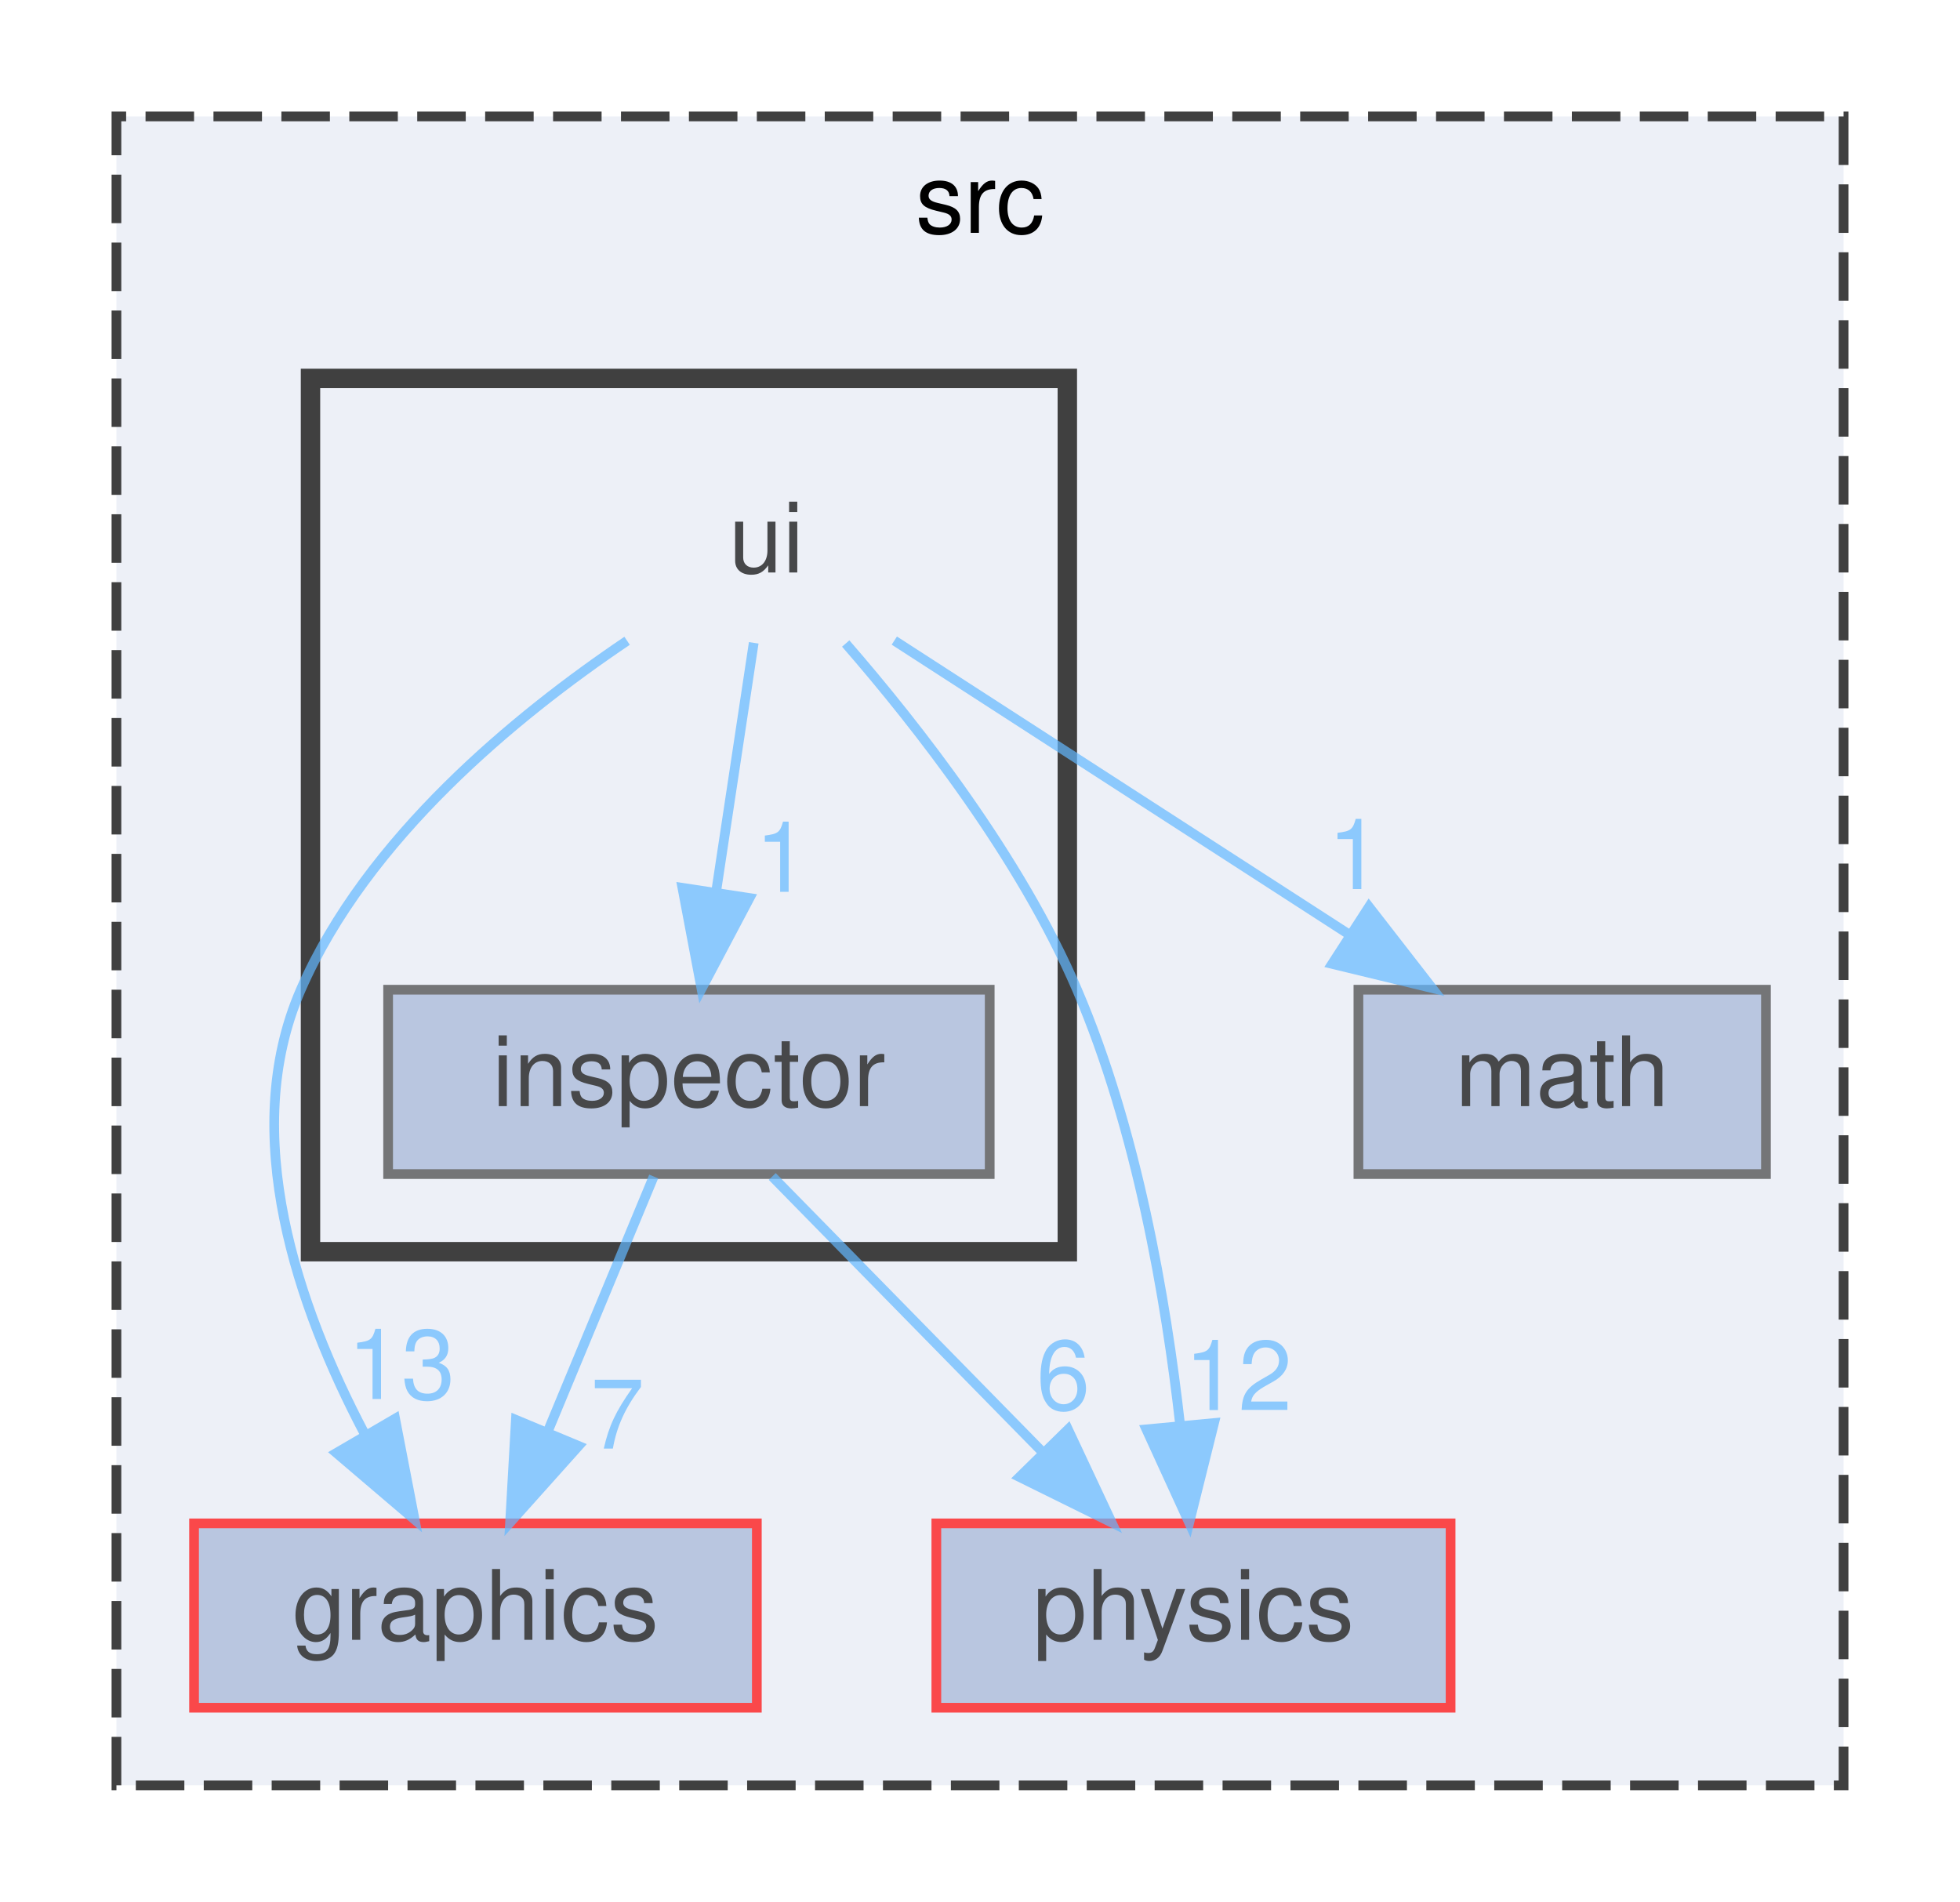
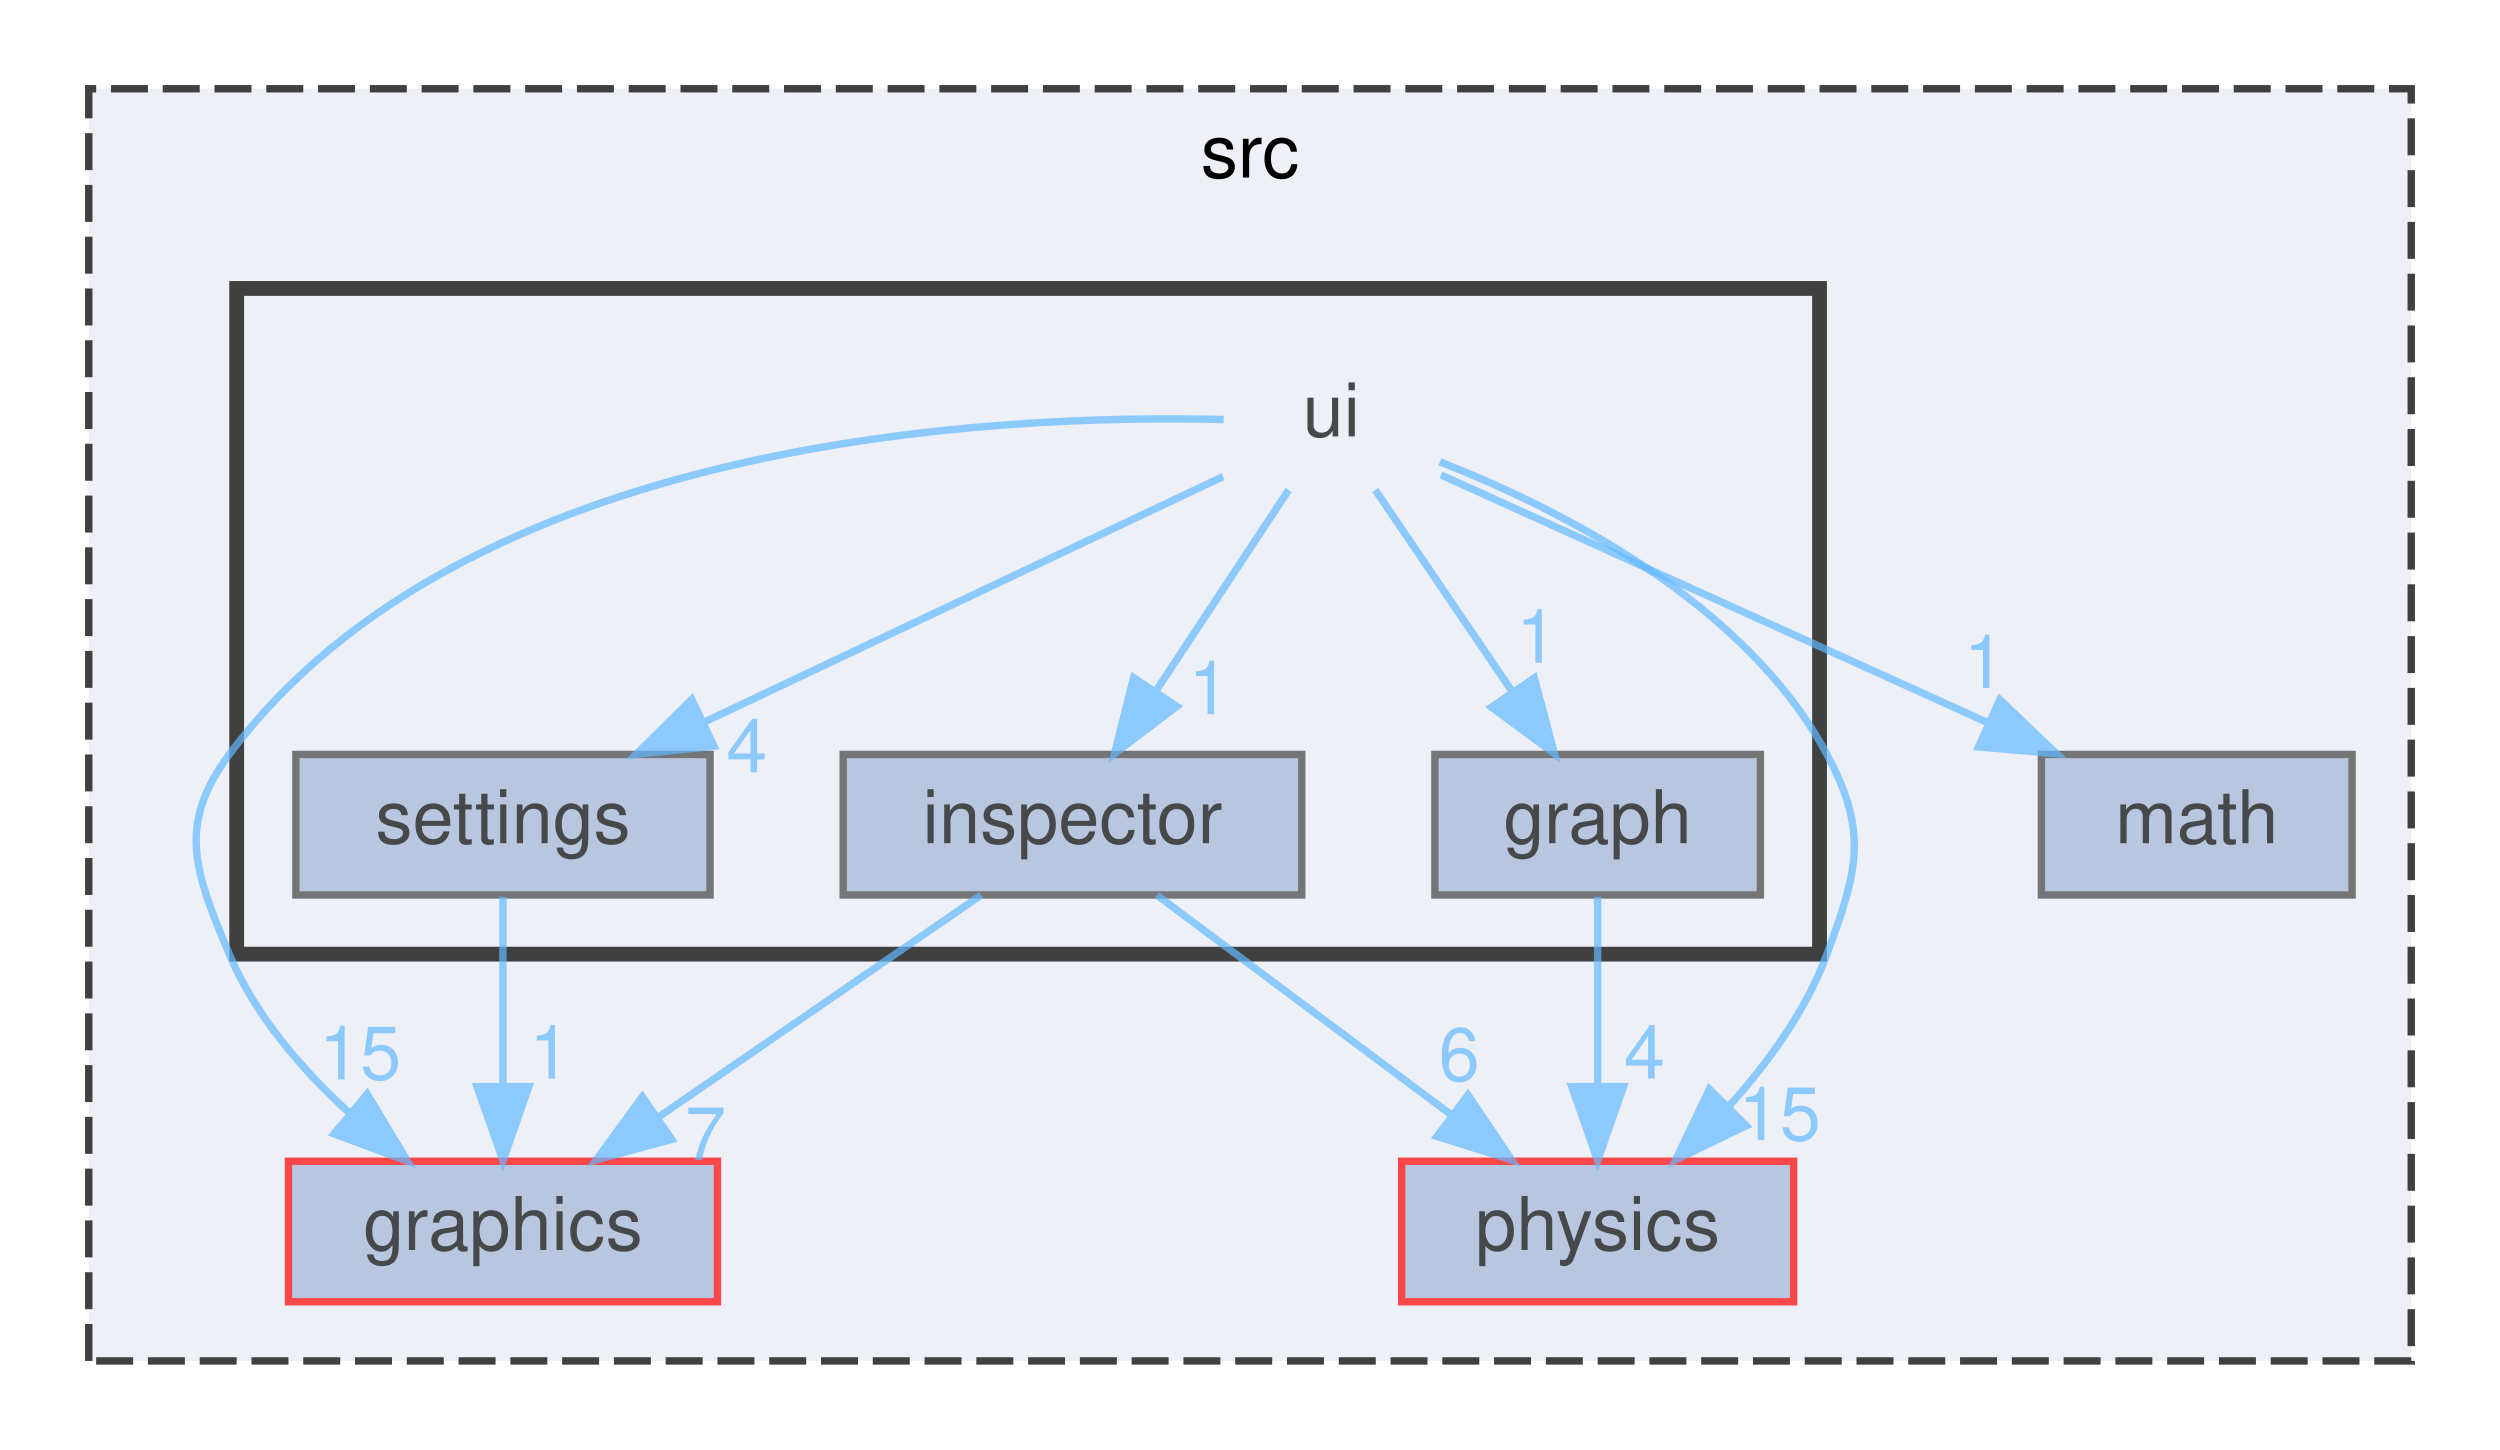
- <svg xmlns="http://www.w3.org/2000/svg" xmlns:xlink="http://www.w3.org/1999/xlink" width="202pt" height="196pt" viewBox="0.00 0.00 202.00 196.00">
+ <svg xmlns="http://www.w3.org/2000/svg" xmlns:xlink="http://www.w3.org/1999/xlink" width="338pt" height="196pt" viewBox="0.00 0.00 338.00 196.00">
  <svg id="main" version="1.1" xml:space="preserve">
    <style type="text/css">
.node, .edge {opacity: 0.7;}
.node.selected, .edge.selected {opacity: 1;}
.edge:hover path { stroke: red; }
.edge:hover polygon { stroke: red; fill: red; }
</style>
    <svg id="graph" class="graph">
      <g id="graph0" class="graph" transform="scale(1 1) rotate(0) translate(4 192)">
        <g id="clust1" class="cluster">
          <g id="a_clust1">
            <a xlink:href="dir_68267d1309a1af8e8297ef4c3efbcdba.html" target="_top" xlink:title="src">
-               <polygon fill="#edf0f7" stroke="#404040" stroke-dasharray="5,2" points="8,-8 8,-180 186,-180 186,-8 8,-8" />
-               <text text-anchor="middle" x="97" y="-168" font-family="Helvetica,sans-Serif" font-size="10.00">src</text>
+               <polygon fill="#edf0f7" stroke="#404040" stroke-dasharray="5,2" points="8,-8 8,-180 322,-180 322,-8 8,-8" />
+               <text text-anchor="middle" x="165" y="-168" font-family="Helvetica,sans-Serif" font-size="10.00">src</text>
            </a>
          </g>
        </g>
        <g id="clust2" class="cluster">
          <g id="a_clust2">
            <a xlink:href="dir_da5c6b39c0a2f54e57df6799511cd3ab.html" target="_top">
-               <polygon fill="#edf0f7" stroke="#404040" stroke-width="2" points="28,-63 28,-153 106,-153 106,-63 28,-63" />
+               <polygon fill="#edf0f7" stroke="#404040" stroke-width="2" points="28,-63 28,-153 242,-153 242,-63 28,-63" />
            </a>
          </g>
        </g>
        <g id="node1" class="node">
          <g id="a_node1">
            <a xlink:href="dir_560415a5d2bc4999842279f4fc1debef.html" target="_top" xlink:title="graphics">
-               <polygon fill="#a2b4d6" stroke="red" points="74,-35 16,-35 16,-16 74,-16 74,-35" />
-               <text text-anchor="middle" x="45" y="-23" font-family="Helvetica,sans-Serif" font-size="10.00">graphics</text>
+               <polygon fill="#a2b4d6" stroke="red" points="93,-35 35,-35 35,-16 93,-16 93,-35" />
+               <text text-anchor="middle" x="64" y="-23" font-family="Helvetica,sans-Serif" font-size="10.00">graphics</text>
            </a>
          </g>
        </g>
        <g id="node2" class="node">
          <g id="a_node2">
            <a xlink:href="dir_8250e12e5a19acb8ece30f1703b6dc16.html" target="_top" xlink:title="physics">
-               <polygon fill="#a2b4d6" stroke="red" points="145.5,-35 92.5,-35 92.5,-16 145.5,-16 145.5,-35" />
-               <text text-anchor="middle" x="119" y="-23" font-family="Helvetica,sans-Serif" font-size="10.00">physics</text>
+               <polygon fill="#a2b4d6" stroke="red" points="238.5,-35 185.5,-35 185.5,-16 238.5,-16 238.5,-35" />
+               <text text-anchor="middle" x="212" y="-23" font-family="Helvetica,sans-Serif" font-size="10.00">physics</text>
            </a>
          </g>
        </g>
        <g id="node3" class="node">
          <g id="a_node3">
            <a xlink:href="dir_ae9a93452e2a84339148a16bcf2eb561.html" target="_top" xlink:title="math">
-               <polygon fill="#a2b4d6" stroke="#404040" points="178,-90 136,-90 136,-71 178,-71 178,-90" />
-               <text text-anchor="middle" x="157" y="-78" font-family="Helvetica,sans-Serif" font-size="10.00">math</text>
+               <polygon fill="#a2b4d6" stroke="#404040" points="314,-90 272,-90 272,-71 314,-71 314,-90" />
+               <text text-anchor="middle" x="293" y="-78" font-family="Helvetica,sans-Serif" font-size="10.00">math</text>
            </a>
          </g>
        </g>
        <g id="node4" class="node">
-           <text text-anchor="middle" x="75" y="-133" font-family="Helvetica,sans-Serif" font-size="10.00">ui</text>
+           <text text-anchor="middle" x="176" y="-133" font-family="Helvetica,sans-Serif" font-size="10.00">ui</text>
+         </g>
+         <g id="edge2" class="edge">
+           <g id="a_edge2">
+             <a xlink:href="dir_000014_000005.html" target="_top">
+               <path fill="none" stroke="#63b8ff" d="M161.44,-135.28C130.6,-136.04 58.93,-132.87 27,-90 19.83,-80.38 22.37,-74.07 27,-63 30.43,-54.81 36.69,-47.52 43.1,-41.65" />
+               <polygon fill="#63b8ff" stroke="#63b8ff" points="45.64,-44.09 51.1,-35.01 41.17,-38.7 45.64,-44.09" />
+             </a>
+           </g>
+           <g id="a_edge2-headlabel">
+             <a xlink:href="dir_000014_000005.html" target="_top" xlink:title="15">
+               <text text-anchor="middle" x="44.68" y="-46.07" font-family="Helvetica,sans-Serif" font-size="10.00" fill="#63b8ff">15</text>
+             </a>
+           </g>
+         </g>
+         <g id="edge3" class="edge">
+           <g id="a_edge3">
+             <a xlink:href="dir_000014_000008.html" target="_top">
+               <path fill="none" stroke="#63b8ff" d="M190.67,-129.56C206.82,-123.23 231.98,-110.55 243,-90 248.67,-79.42 247.14,-74.26 243,-63 240.2,-55.38 235.03,-48.27 229.7,-42.38" />
+               <polygon fill="#63b8ff" stroke="#63b8ff" points="232.08,-39.8 222.55,-35.18 227.11,-44.74 232.08,-39.8" />
+             </a>
+           </g>
+           <g id="a_edge3-headlabel">
+             <a xlink:href="dir_000014_000008.html" target="_top" xlink:title="15">
+               <text text-anchor="middle" x="236.62" y="-37.85" font-family="Helvetica,sans-Serif" font-size="10.00" fill="#63b8ff">15</text>
+             </a>
+           </g>
+         </g>
+         <g id="edge4" class="edge">
+           <g id="a_edge4">
+             <a xlink:href="dir_000014_000007.html" target="_top">
+               <path fill="none" stroke="#63b8ff" d="M190.82,-127.79C209.33,-119.4 241.39,-104.88 264.67,-94.33" />
+               <polygon fill="#63b8ff" stroke="#63b8ff" points="266.38,-97.4 274.05,-90.09 263.49,-91.02 266.38,-97.4" />
+             </a>
+           </g>
+           <g id="a_edge4-headlabel">
+             <a xlink:href="dir_000014_000007.html" target="_top" xlink:title="1">
+               <text text-anchor="middle" x="264.28" y="-98.97" font-family="Helvetica,sans-Serif" font-size="10.00" fill="#63b8ff">1</text>
+             </a>
+           </g>
+         </g>
+         <g id="node5" class="node">
+           <g id="a_node5">
+             <a xlink:href="dir_4f0d090463e2df1c750e218771cf8ab8.html" target="_top" xlink:title="graph">
+               <polygon fill="#a2b4d6" stroke="#404040" points="234,-90 190,-90 190,-71 234,-71 234,-90" />
+               <text text-anchor="middle" x="212" y="-78" font-family="Helvetica,sans-Serif" font-size="10.00">graph</text>
+             </a>
+           </g>
        </g>
        <g id="edge1" class="edge">
          <g id="a_edge1">
-             <a xlink:href="dir_000011_000003.html" target="_top">
-               <path fill="none" stroke="#63b8ff" d="M60.63,-125.96C49.13,-118.21 33.82,-105.62 27,-90 20.5,-75.1 26.73,-57.22 33.58,-44.23" />
-               <polygon fill="#63b8ff" stroke="#63b8ff" points="36.72,-45.79 38.73,-35.39 30.67,-42.26 36.72,-45.79" />
+             <a xlink:href="dir_000014_000004.html" target="_top">
+               <path fill="none" stroke="#63b8ff" d="M181.94,-125.75C186.98,-118.34 194.34,-107.5 200.51,-98.41" />
+               <polygon fill="#63b8ff" stroke="#63b8ff" points="203.44,-100.33 206.17,-90.09 197.65,-96.39 203.44,-100.33" />
            </a>
          </g>
          <g id="a_edge1-headlabel">
-             <a xlink:href="dir_000011_000003.html" target="_top" xlink:title="13">
-               <text text-anchor="middle" x="37.36" y="-47.82" font-family="Helvetica,sans-Serif" font-size="10.00" fill="#63b8ff">13</text>
-             </a>
-           </g>
-         </g>
-         <g id="edge2" class="edge">
-           <g id="a_edge2">
-             <a xlink:href="dir_000011_000006.html" target="_top">
-               <path fill="none" stroke="#63b8ff" d="M83.16,-125.68C90.55,-117.18 101.15,-103.64 107,-90 113.16,-75.64 116.17,-58.12 117.63,-45.12" />
-               <polygon fill="#63b8ff" stroke="#63b8ff" points="121.12,-45.34 118.56,-35.06 114.15,-44.69 121.12,-45.34" />
-             </a>
-           </g>
-           <g id="a_edge2-headlabel">
-             <a xlink:href="dir_000011_000006.html" target="_top" xlink:title="12">
-               <text text-anchor="middle" x="123.62" y="-46.68" font-family="Helvetica,sans-Serif" font-size="10.00" fill="#63b8ff">12</text>
-             </a>
-           </g>
-         </g>
-         <g id="edge3" class="edge">
-           <g id="a_edge3">
-             <a xlink:href="dir_000011_000005.html" target="_top">
-               <path fill="none" stroke="#63b8ff" d="M88.17,-125.98C100.77,-117.84 120,-105.41 134.94,-95.76" />
-               <polygon fill="#63b8ff" stroke="#63b8ff" points="137.09,-98.54 143.59,-90.17 133.29,-92.66 137.09,-98.54" />
-             </a>
-           </g>
-           <g id="a_edge3-headlabel">
-             <a xlink:href="dir_000011_000005.html" target="_top" xlink:title="1">
-               <text text-anchor="middle" x="135.61" y="-100.37" font-family="Helvetica,sans-Serif" font-size="10.00" fill="#63b8ff">1</text>
-             </a>
-           </g>
-         </g>
-         <g id="node5" class="node">
-           <g id="a_node5">
+             <a xlink:href="dir_000014_000004.html" target="_top" xlink:title="1">
+               <text text-anchor="middle" x="203.77" y="-102.4" font-family="Helvetica,sans-Serif" font-size="10.00" fill="#63b8ff">1</text>
+             </a>
+           </g>
+         </g>
+         <g id="node6" class="node">
+           <g id="a_node6">
            <a xlink:href="dir_dcdb6e2c55277f38c2f293d252aedf56.html" target="_top" xlink:title="inspector">
-               <polygon fill="#a2b4d6" stroke="#404040" points="98,-90 36,-90 36,-71 98,-71 98,-90" />
-               <text text-anchor="middle" x="67" y="-78" font-family="Helvetica,sans-Serif" font-size="10.00">inspector</text>
-             </a>
-           </g>
-         </g>
-         <g id="edge4" class="edge">
-           <g id="a_edge4">
-             <a xlink:href="dir_000011_000004.html" target="_top">
-               <path fill="none" stroke="#63b8ff" d="M73.68,-125.75C72.63,-118.8 71.13,-108.85 69.81,-100.13" />
-               <polygon fill="#63b8ff" stroke="#63b8ff" points="73.25,-99.45 68.3,-90.09 66.33,-100.5 73.25,-99.45" />
-             </a>
-           </g>
-           <g id="a_edge4-headlabel">
-             <a xlink:href="dir_000011_000004.html" target="_top" xlink:title="1">
-               <text text-anchor="middle" x="76.59" y="-100.09" font-family="Helvetica,sans-Serif" font-size="10.00" fill="#63b8ff">1</text>
+               <polygon fill="#a2b4d6" stroke="#404040" points="172,-90 110,-90 110,-71 172,-71 172,-90" />
+               <text text-anchor="middle" x="141" y="-78" font-family="Helvetica,sans-Serif" font-size="10.00">inspector</text>
            </a>
          </g>
        </g>
        <g id="edge5" class="edge">
          <g id="a_edge5">
-             <a xlink:href="dir_000004_000003.html" target="_top">
-               <path fill="none" stroke="#63b8ff" d="M63.37,-70.75C60.42,-63.65 56.17,-53.4 52.49,-44.56" />
-               <polygon fill="#63b8ff" stroke="#63b8ff" points="55.63,-42.98 48.57,-35.09 49.17,-45.67 55.63,-42.98" />
+             <a xlink:href="dir_000014_000006.html" target="_top">
+               <path fill="none" stroke="#63b8ff" d="M170.22,-125.75C165.38,-118.42 158.32,-107.73 152.36,-98.7" />
+               <polygon fill="#63b8ff" stroke="#63b8ff" points="155.1,-96.5 146.67,-90.09 149.26,-100.36 155.1,-96.5" />
            </a>
          </g>
          <g id="a_edge5-headlabel">
-             <a xlink:href="dir_000004_000003.html" target="_top" xlink:title="7">
-               <text text-anchor="middle" x="59.63" y="-42.71" font-family="Helvetica,sans-Serif" font-size="10.00" fill="#63b8ff">7</text>
+             <a xlink:href="dir_000014_000006.html" target="_top" xlink:title="1">
+               <text text-anchor="middle" x="159.45" y="-95.44" font-family="Helvetica,sans-Serif" font-size="10.00" fill="#63b8ff">1</text>
+             </a>
+           </g>
+         </g>
+         <g id="node7" class="node">
+           <g id="a_node7">
+             <a xlink:href="dir_de56a105f7c21a78ac2526330527c47b.html" target="_top" xlink:title="settings">
+               <polygon fill="#a2b4d6" stroke="#404040" points="92,-90 36,-90 36,-71 92,-71 92,-90" />
+               <text text-anchor="middle" x="64" y="-78" font-family="Helvetica,sans-Serif" font-size="10.00">settings</text>
            </a>
          </g>
        </g>
        <g id="edge6" class="edge">
          <g id="a_edge6">
-             <a xlink:href="dir_000004_000006.html" target="_top">
-               <path fill="none" stroke="#63b8ff" d="M75.59,-70.75C83.16,-63.03 94.38,-51.6 103.51,-42.28" />
-               <polygon fill="#63b8ff" stroke="#63b8ff" points="106.07,-44.68 110.57,-35.09 101.07,-39.78 106.07,-44.68" />
+             <a xlink:href="dir_000014_000009.html" target="_top">
+               <path fill="none" stroke="#63b8ff" d="M161.36,-127.57C143.59,-119.16 113.27,-104.82 91.18,-94.36" />
+               <polygon fill="#63b8ff" stroke="#63b8ff" points="92.52,-91.12 81.98,-90.01 89.52,-97.45 92.52,-91.12" />
            </a>
          </g>
          <g id="a_edge6-headlabel">
-             <a xlink:href="dir_000004_000006.html" target="_top" xlink:title="6">
-               <text text-anchor="middle" x="105.58" y="-46.73" font-family="Helvetica,sans-Serif" font-size="10.00" fill="#63b8ff">6</text>
+             <a xlink:href="dir_000014_000009.html" target="_top" xlink:title="4">
+               <text text-anchor="middle" x="96.98" y="-87.59" font-family="Helvetica,sans-Serif" font-size="10.00" fill="#63b8ff">4</text>
+             </a>
+           </g>
+         </g>
+         <g id="edge7" class="edge">
+           <g id="a_edge7">
+             <a xlink:href="dir_000004_000008.html" target="_top">
+               <path fill="none" stroke="#63b8ff" d="M212,-70.75C212,-63.8 212,-53.85 212,-45.13" />
+               <polygon fill="#63b8ff" stroke="#63b8ff" points="215.5,-45.09 212,-35.09 208.5,-45.09 215.5,-45.09" />
+             </a>
+           </g>
+           <g id="a_edge7-headlabel">
+             <a xlink:href="dir_000004_000008.html" target="_top" xlink:title="4">
+               <text text-anchor="middle" x="218.34" y="-46.18" font-family="Helvetica,sans-Serif" font-size="10.00" fill="#63b8ff">4</text>
+             </a>
+           </g>
+         </g>
+         <g id="edge8" class="edge">
+           <g id="a_edge8">
+             <a xlink:href="dir_000006_000005.html" target="_top">
+               <path fill="none" stroke="#63b8ff" d="M128.63,-70.98C116.91,-62.92 99.08,-50.65 85.11,-41.03" />
+               <polygon fill="#63b8ff" stroke="#63b8ff" points="86.82,-37.96 76.6,-35.17 82.85,-43.72 86.82,-37.96" />
+             </a>
+           </g>
+           <g id="a_edge8-headlabel">
+             <a xlink:href="dir_000006_000005.html" target="_top" xlink:title="7">
+               <text text-anchor="middle" x="91.39" y="-35.16" font-family="Helvetica,sans-Serif" font-size="10.00" fill="#63b8ff">7</text>
+             </a>
+           </g>
+         </g>
+         <g id="edge9" class="edge">
+           <g id="a_edge9">
+             <a xlink:href="dir_000006_000008.html" target="_top">
+               <path fill="none" stroke="#63b8ff" d="M152.41,-70.98C163.11,-63 179.34,-50.88 192.16,-41.31" />
+               <polygon fill="#63b8ff" stroke="#63b8ff" points="194.47,-43.96 200.39,-35.17 190.28,-38.35 194.47,-43.96" />
+             </a>
+           </g>
+           <g id="a_edge9-headlabel">
+             <a xlink:href="dir_000006_000008.html" target="_top" xlink:title="6">
+               <text text-anchor="middle" x="193.28" y="-45.88" font-family="Helvetica,sans-Serif" font-size="10.00" fill="#63b8ff">6</text>
+             </a>
+           </g>
+         </g>
+         <g id="edge10" class="edge">
+           <g id="a_edge10">
+             <a xlink:href="dir_000009_000005.html" target="_top">
+               <path fill="none" stroke="#63b8ff" d="M64,-70.75C64,-63.8 64,-53.85 64,-45.13" />
+               <polygon fill="#63b8ff" stroke="#63b8ff" points="67.5,-45.09 64,-35.09 60.5,-45.09 67.5,-45.09" />
+             </a>
+           </g>
+           <g id="a_edge10-headlabel">
+             <a xlink:href="dir_000009_000005.html" target="_top" xlink:title="1">
+               <text text-anchor="middle" x="70.34" y="-46.18" font-family="Helvetica,sans-Serif" font-size="10.00" fill="#63b8ff">1</text>
            </a>
          </g>
        </g>
      </g>
    </svg>
  </svg>
  <style type="text/css">

[data-mouse-over-selected='false'] { opacity: 0.7; }
[data-mouse-over-selected='true']  { opacity: 1.0; }

</style>
</svg>
